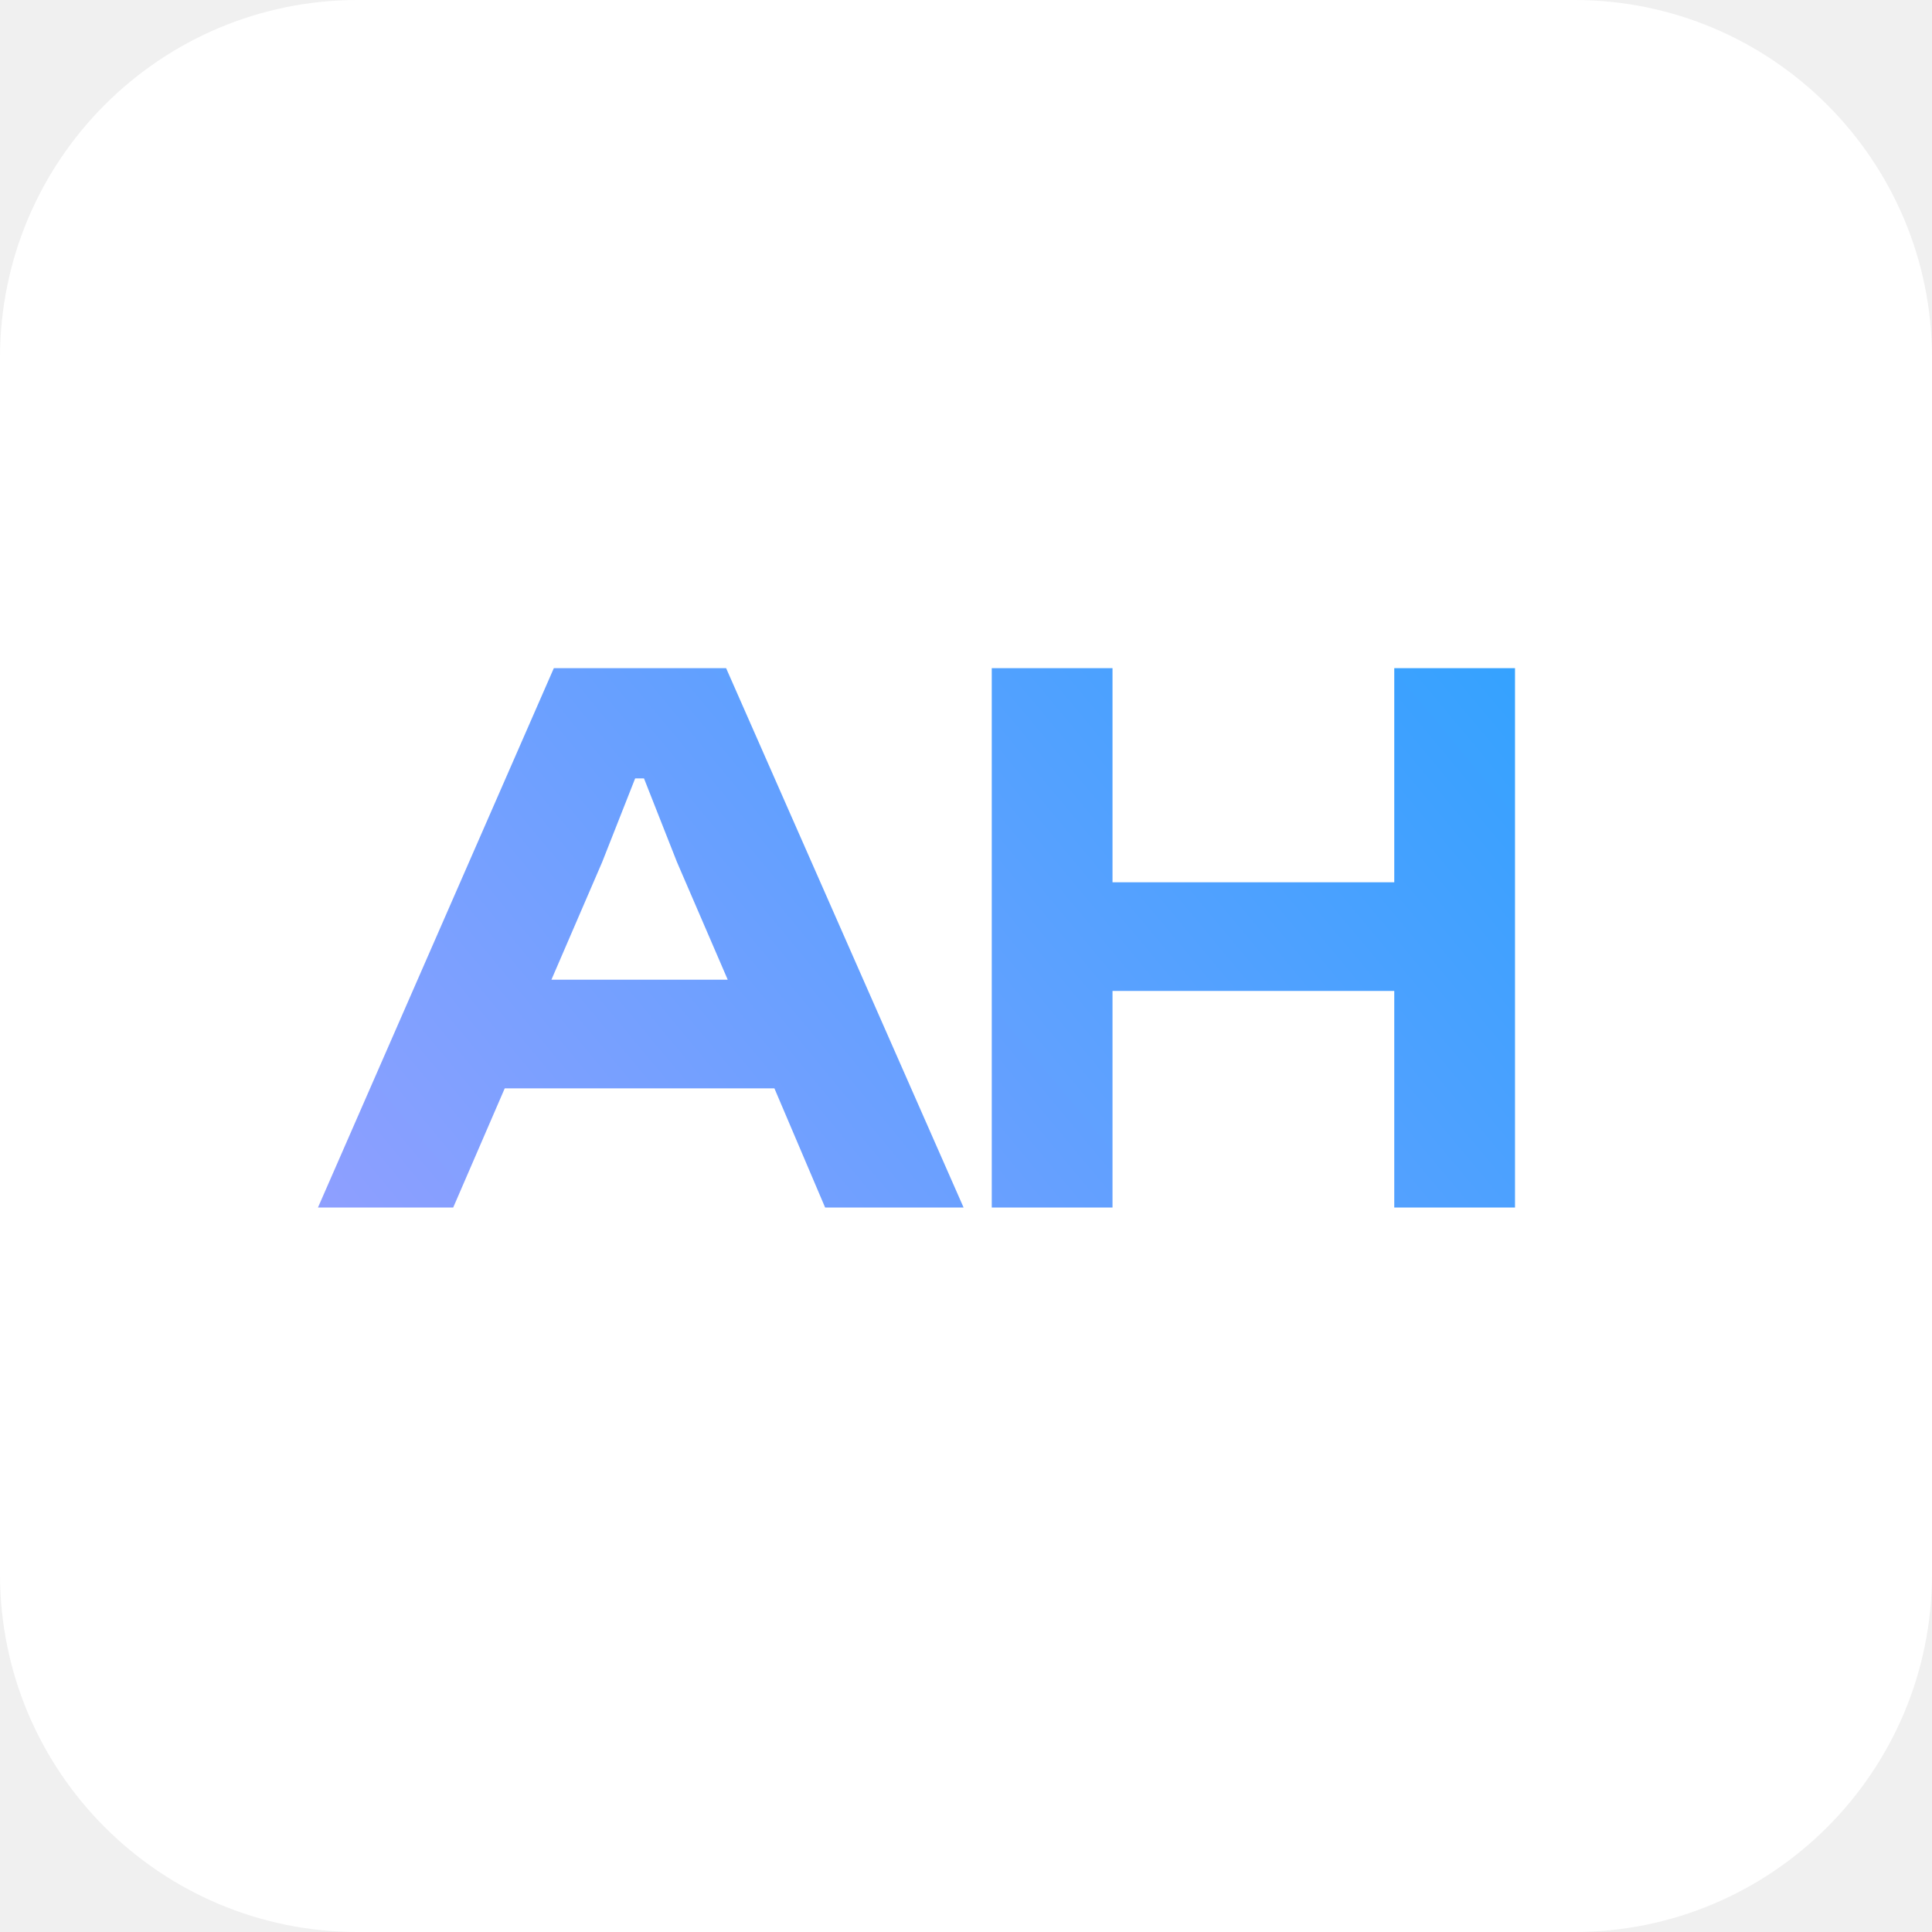
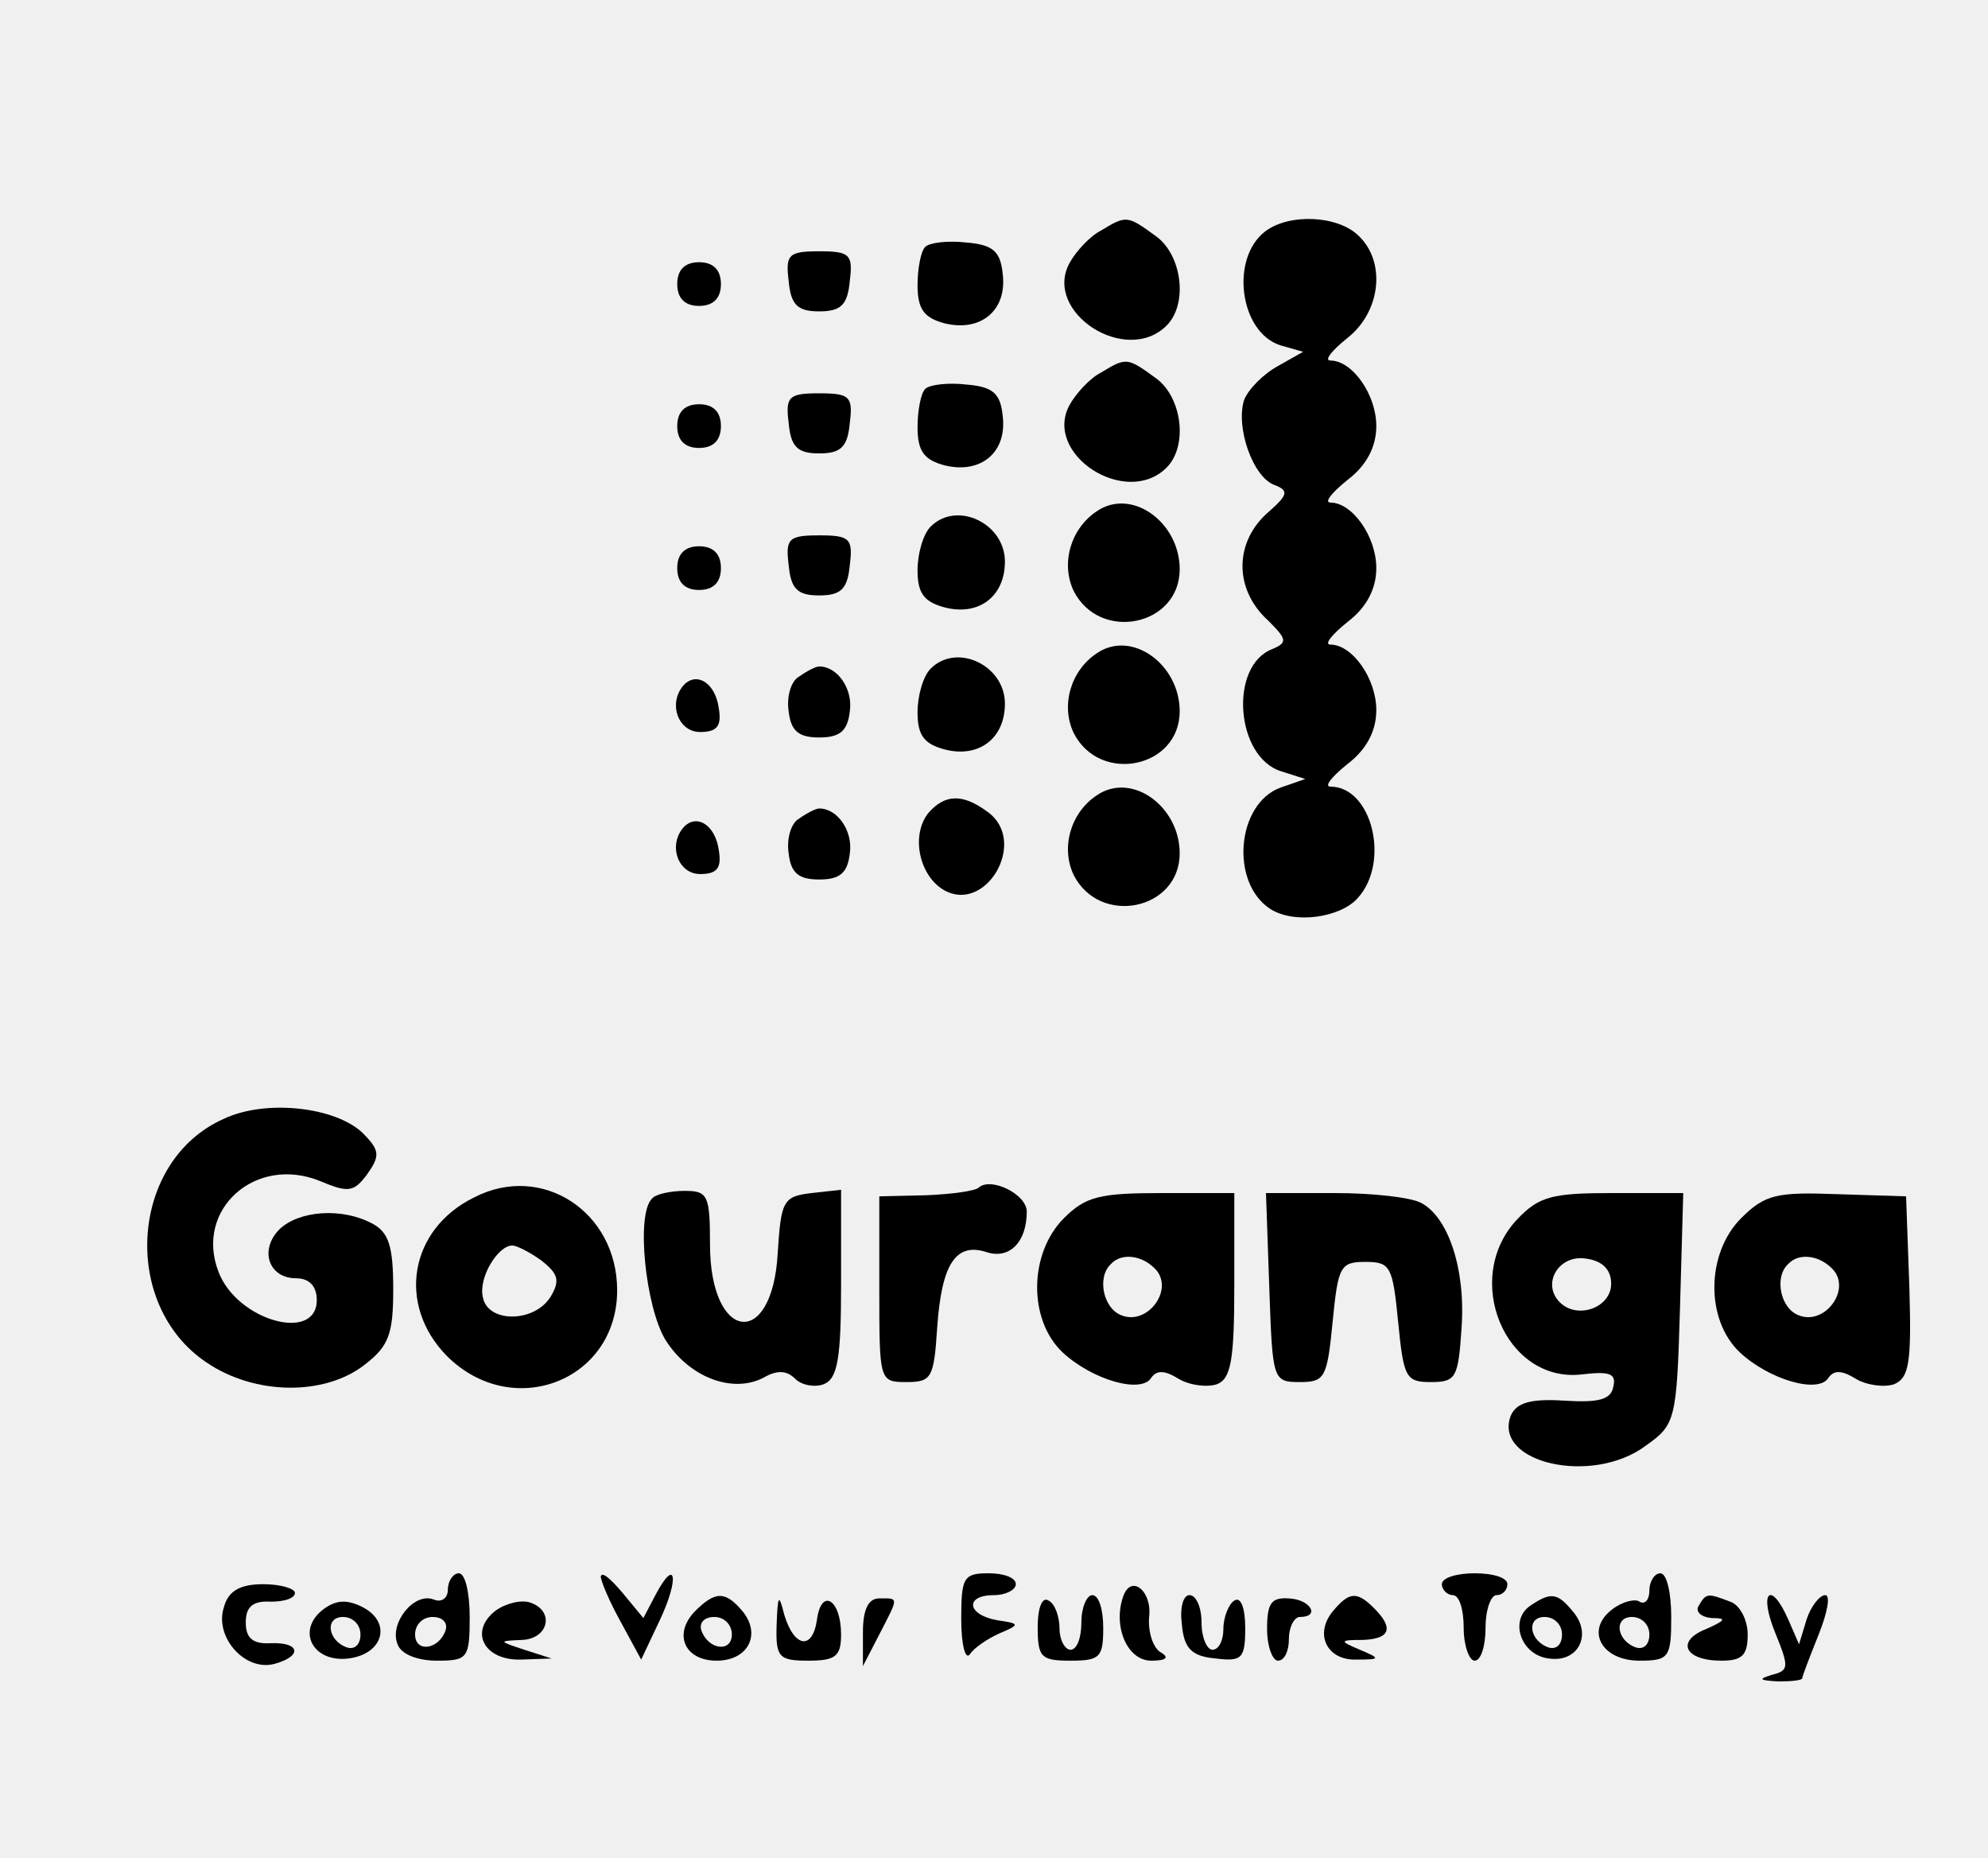
- <svg xmlns="http://www.w3.org/2000/svg" width="48" height="48" viewBox="0 0 48 48" fill="none">
-   <rect width="48" height="48" rx="8.889" fill="white" />
-   <path d="M11.26 30H7.9L13.76 16.6H18.04L23.94 30H20.5L19.24 27.04H12.54L11.26 30ZM14.96 21.42L13.7 24.34H18.08L16.82 21.42L16 19.34H15.78L14.96 21.42ZM27.64 30H24.64V16.6H27.64V21.92H34.64V16.6H37.64V30H34.64V24.62H27.64V30Z" fill="url(#paint0_linear_1545_39)" />
-   <defs>
-     <linearGradient id="paint0_linear_1545_39" x1="8" y1="35.5" x2="38.011" y2="10.548" gradientUnits="userSpaceOnUse">
-       <stop stop-color="#989FFF" />
-       <stop offset="1" stop-color="#29A2FF" />
-     </linearGradient>
-   </defs>
+ <svg xmlns="http://www.w3.org/2000/svg" version="1.0" width="182pt" height="170pt" viewBox="0 0 182 170" preserveAspectRatio="xMidYMid meet">
+   <g transform="translate(0,170) scale(0.1,-0.1)" fill="#000000" stroke="none">
+     <path d="M1008 1489 c-10 -5 -23 -19 -29 -30 -24 -45 52 -94 89 -57 20 20 14 65 -10 82 -26 19 -27 19 -50 5z" />
+     <path d="M1158 1488 c-32 -25 -23 -92 14 -104 l21 -6 -23 -13 c-13 -7 -27 -21 -31 -31 -8 -25 8 -71 28 -78 13 -5 12 -9 -5 -24 -32 -27 -33 -71 -1 -100 17 -17 18 -20 4 -26 -40 -15 -34 -99 8 -112 l22 -7 -23 -8 c-40 -15 -46 -87 -9 -111 22 -14 64 -8 80 10 30 33 13 102 -25 102 -6 0 1 9 16 21 17 13 26 30 26 49 0 29 -22 60 -42 60 -6 0 1 9 16 21 17 13 26 30 26 49 0 29 -22 60 -42 60 -6 0 1 9 16 21 17 13 26 30 26 49 0 29 -22 60 -42 60 -6 0 1 9 16 21 30 24 35 69 10 93 -19 19 -64 21 -86 4z" />
+     <path d="M847 1474 c-4 -4 -7 -20 -7 -35 0 -22 6 -30 25 -35 33 -8 57 12 53 45 -2 21 -9 27 -33 29 -17 2 -34 0 -38 -4z" />
+     <path d="M722 1443 c2 -22 8 -28 28 -28 20 0 26 6 28 28 3 24 0 27 -28 27 -28 0 -31 -3 -28 -27z" />
+     <path d="M620 1440 c0 -13 7 -20 20 -20 13 0 20 7 20 20 0 13 -7 20 -20 20 -13 0 -20 -7 -20 -20z" />
+     <path d="M1008 1359 c-10 -5 -23 -19 -29 -30 -24 -45 52 -94 89 -57 20 20 14 65 -10 82 -26 19 -27 19 -50 5z" />
+     <path d="M847 1344 c-4 -4 -7 -20 -7 -35 0 -22 6 -30 25 -35 33 -8 57 12 53 45 -2 21 -9 27 -33 29 -17 2 -34 0 -38 -4z" />
+     <path d="M722 1313 c2 -22 8 -28 28 -28 20 0 26 6 28 28 3 24 0 27 -28 27 -28 0 -31 -3 -28 -27z" />
+     <path d="M620 1310 c0 -13 7 -20 20 -20 13 0 20 7 20 20 0 13 -7 20 -20 20 -13 0 -20 -7 -20 -20z" />
+     <path d="M1004 1232 c-24 -16 -33 -48 -21 -73 24 -47 97 -32 97 20 0 43 -44 75 -76 53z" />
+     <path d="M852 1218 c-7 -7 -12 -25 -12 -40 0 -21 6 -29 25 -34 31 -8 55 10 55 42 0 35 -44 56 -68 32z" />
+     <path d="M722 1183 c2 -22 8 -28 28 -28 20 0 26 6 28 28 3 24 0 27 -28 27 -28 0 -31 -3 -28 -27z" />
+     <path d="M620 1180 c0 -13 7 -20 20 -20 13 0 20 7 20 20 0 13 -7 20 -20 20 -13 0 -20 -7 -20 -20z" />
+     <path d="M1004 1102 c-24 -16 -33 -48 -21 -73 24 -47 97 -32 97 20 0 43 -44 75 -76 53z" />
+     <path d="M852 1088 c-7 -7 -12 -25 -12 -40 0 -21 6 -29 25 -34 31 -8 55 10 55 42 0 35 -44 56 -68 32z" />
+     <path d="M732 1081 c-8 -4 -12 -19 -10 -32 2 -18 9 -24 28 -24 19 0 26 6 28 24 3 20 -11 41 -28 41 -3 0 -11 -4 -18 -9z" />
+     <path d="M627 1074 c-16 -16 -7 -44 14 -44 15 0 20 5 17 22 -3 22 -19 33 -31 22z" />
+     <path d="M1004 972 c-24 -16 -33 -48 -21 -73 24 -47 97 -32 97 20 0 43 -44 75 -76 53z" />
+     <path d="M850 956 c-16 -20 -9 -56 13 -70 39 -24 79 44 41 71 -23 17 -39 16 -54 -1z" />
+     <path d="M732 951 c-8 -4 -12 -19 -10 -32 2 -18 9 -24 28 -24 19 0 26 6 28 24 3 20 -11 41 -28 41 -3 0 -11 -4 -18 -9z" />
+     <path d="M627 944 c-16 -16 -7 -44 14 -44 15 0 20 5 17 22 -3 22 -19 33 -31 22z" />
+     <path d="M205 676 c-86 -38 -95 -170 -16 -223 44 -30 108 -31 145 -2 22 17 26 28 26 69 0 39 -4 52 -19 60 -28 15 -67 12 -85 -5 -19 -19 -10 -45 15 -45 12 0 19 -7 19 -20 0 -39 -73 -19 -90 26 -22 57 34 107 93 83 26 -11 31 -10 43 6 12 17 12 22 -4 38 -25 24 -89 31 -127 13z" />
+     <path d="M434 604 c-59 -29 -71 -98 -25 -145 60 -60 156 -23 156 60 0 72 -69 117 -131 85z m62 -58 c15 -12 17 -18 8 -33 -15 -24 -58 -24 -62 0 -4 18 14 47 27 47 4 0 16 -6 27 -14z" />
+     <path d="M896 613 c-3 -3 -24 -6 -48 -7 l-43 -1 0 -85 c0 -84 0 -85 25 -85 23 0 25 4 28 50 4 58 17 78 45 69 21 -7 37 9 37 37 0 16 -33 32 -44 22z" />
+     <path d="M597 603 c-15 -14 -6 -99 12 -129 21 -34 61 -50 90 -35 12 7 21 7 29 -1 6 -6 18 -8 26 -5 13 5 16 24 16 92 l0 86 -27 -3 c-26 -3 -28 -7 -31 -55 -5 -89 -62 -81 -62 8 0 45 -2 49 -23 49 -13 0 -27 -3 -30 -7z" />
+     <path d="M974 585 c-32 -32 -33 -93 -1 -123 27 -25 72 -38 81 -23 5 7 12 7 25 -1 10 -6 26 -8 35 -5 13 5 16 22 16 91 l0 84 -66 0 c-57 0 -70 -3 -90 -23z m85 -48 c15 -19 -9 -50 -32 -41 -17 6 -23 35 -10 47 10 11 30 8 42 -6z" />
+     <path d="M1162 522 c3 -85 3 -87 28 -87 23 0 25 4 30 55 5 51 7 55 30 55 23 0 25 -4 30 -55 5 -51 7 -55 30 -55 23 0 25 4 28 49 4 54 -12 102 -37 115 -9 5 -44 9 -79 9 l-63 0 3 -86z" />
+     <path d="M1389 584 c-51 -54 -11 -150 59 -142 25 3 32 1 29 -11 -2 -12 -13 -15 -45 -13 -31 2 -44 -2 -49 -14 -16 -43 75 -64 124 -27 27 19 28 24 31 125 l3 106 -65 0 c-55 0 -67 -3 -87 -24z m86 -59 c0 -22 -31 -33 -47 -17 -17 17 -1 44 24 40 15 -2 23 -10 23 -23z" />
+     <path d="M1594 585 c-32 -32 -33 -93 -1 -123 27 -25 72 -38 81 -23 5 7 12 7 25 -1 10 -6 26 -8 35 -5 14 6 16 20 14 89 l-3 83 -63 2 c-55 2 -66 0 -88 -22z m85 -48 c15 -19 -9 -50 -32 -41 -17 6 -23 35 -10 47 10 11 30 8 42 -6z" />
+     <path d="M410 245 c0 -8 -6 -12 -13 -9 -18 7 -41 -22 -33 -41 3 -9 18 -15 36 -15 28 0 30 2 30 40 0 22 -4 40 -10 40 -5 0 -10 -7 -10 -15z m-2 -37 c-6 -18 -28 -21 -28 -4 0 9 7 16 16 16 9 0 14 -5 12 -12z" />
+     <path d="M550 257 c0 -4 8 -23 18 -41 l19 -35 17 36 c18 38 15 59 -4 23 l-11 -21 -19 23 c-11 13 -19 20 -20 15z" />
+     <path d="M880 218 c0 -24 4 -38 8 -32 4 6 16 14 27 19 19 8 19 9 -2 12 -28 5 -30 23 -3 23 11 0 20 5 20 10 0 6 -11 10 -25 10 -23 0 -25 -4 -25 -42z" />
+     <path d="M1320 250 c0 -5 5 -10 10 -10 6 0 10 -13 10 -30 0 -16 5 -30 10 -30 6 0 10 14 10 30 0 17 5 30 10 30 6 0 10 5 10 10 0 6 -13 10 -30 10 -16 0 -30 -4 -30 -10z" />
+     <path d="M1510 244 c0 -8 -4 -13 -9 -10 -4 3 -16 0 -25 -7 -25 -19 -10 -47 25 -47 27 0 29 3 29 40 0 22 -4 40 -10 40 -5 0 -10 -7 -10 -16z m0 -40 c0 -9 -5 -14 -12 -12 -18 6 -21 28 -4 28 9 0 16 -7 16 -16z" />
+     <path d="M205 229 c-9 -27 19 -59 46 -52 26 7 24 20 -3 19 -17 -1 -23 5 -23 19 0 14 6 20 23 19 12 0 22 3 22 8 0 4 -13 8 -29 8 -21 0 -32 -6 -36 -21z" />
+     <path d="M1028 238 c-9 -27 4 -58 26 -58 14 0 17 3 8 8 -7 5 -11 19 -10 32 3 24 -17 40 -24 18z" />
+     <path d="M296 227 c-25 -19 -10 -49 23 -45 32 4 40 33 13 47 -14 7 -24 7 -36 -2z m34 -23 c0 -9 -5 -14 -12 -12 -18 6 -21 28 -4 28 9 0 16 -7 16 -16z" />
+     <path d="M454 226 c-25 -19 -11 -46 23 -45 l28 1 -25 8 c-24 8 -24 8 -2 9 24 1 30 26 8 34 -8 3 -22 0 -32 -7z" />
+     <path d="M636 225 c-20 -21 -9 -45 20 -45 29 0 41 24 24 45 -16 19 -25 19 -44 0z m34 -21 c0 -17 -22 -14 -28 4 -2 7 3 12 12 12 9 0 16 -7 16 -16z" />
+     <path d="M711 213 c-1 -30 2 -33 29 -33 25 0 30 4 30 24 0 32 -18 43 -22 14 -4 -29 -21 -26 -30 4 -5 20 -6 18 -7 -9z" />
+     <path d="M790 206 l0 -31 15 29 c18 35 18 33 0 33 -10 0 -15 -10 -15 -31z" />
+     <path d="M950 211 c0 -28 3 -31 30 -31 27 0 30 3 30 30 0 17 -4 30 -10 30 -5 0 -10 -11 -10 -25 0 -14 -4 -25 -10 -25 -5 0 -10 9 -10 19 0 11 -4 23 -10 26 -6 4 -10 -7 -10 -24z" />
+     <path d="M1082 213 c2 -22 9 -29 31 -31 24 -3 27 0 27 28 0 18 -4 29 -10 25 -5 -3 -10 -15 -10 -26 0 -10 -4 -19 -10 -19 -5 0 -10 11 -10 25 0 14 -5 25 -11 25 -6 0 -9 -12 -7 -27z" />
+     <path d="M1160 209 c0 -16 5 -29 10 -29 6 0 10 9 10 20 0 11 5 20 10 20 19 0 10 16 -10 17 -16 1 -20 -4 -20 -28z" />
+     <path d="M1220 225 c-17 -21 -5 -45 22 -44 22 0 22 1 3 9 -19 8 -19 9 3 9 25 1 28 11 10 29 -16 16 -23 15 -38 -3z" />
+     <path d="M1402 231 c-21 -13 -10 -46 16 -49 27 -4 40 22 22 43 -14 17 -20 18 -38 6z m28 -27 c0 -9 -5 -14 -12 -12 -18 6 -21 28 -4 28 9 0 16 -7 16 -16z" />
+     <path d="M1555 230 c-3 -5 2 -10 12 -11 14 0 13 -2 -5 -10 -28 -11 -20 -29 14 -29 19 0 24 5 24 24 0 13 -7 27 -16 30 -21 8 -22 8 -29 -4z" />
+     <path d="M1625 206 c13 -32 13 -35 -3 -39 -13 -4 -11 -5 6 -6 12 0 22 1 22 3 0 2 7 20 15 40 8 20 11 36 6 36 -5 0 -13 -10 -17 -22 l-7 -23 -10 23 c-16 36 -27 25 -12 -12z" />
+   </g>
</svg>
